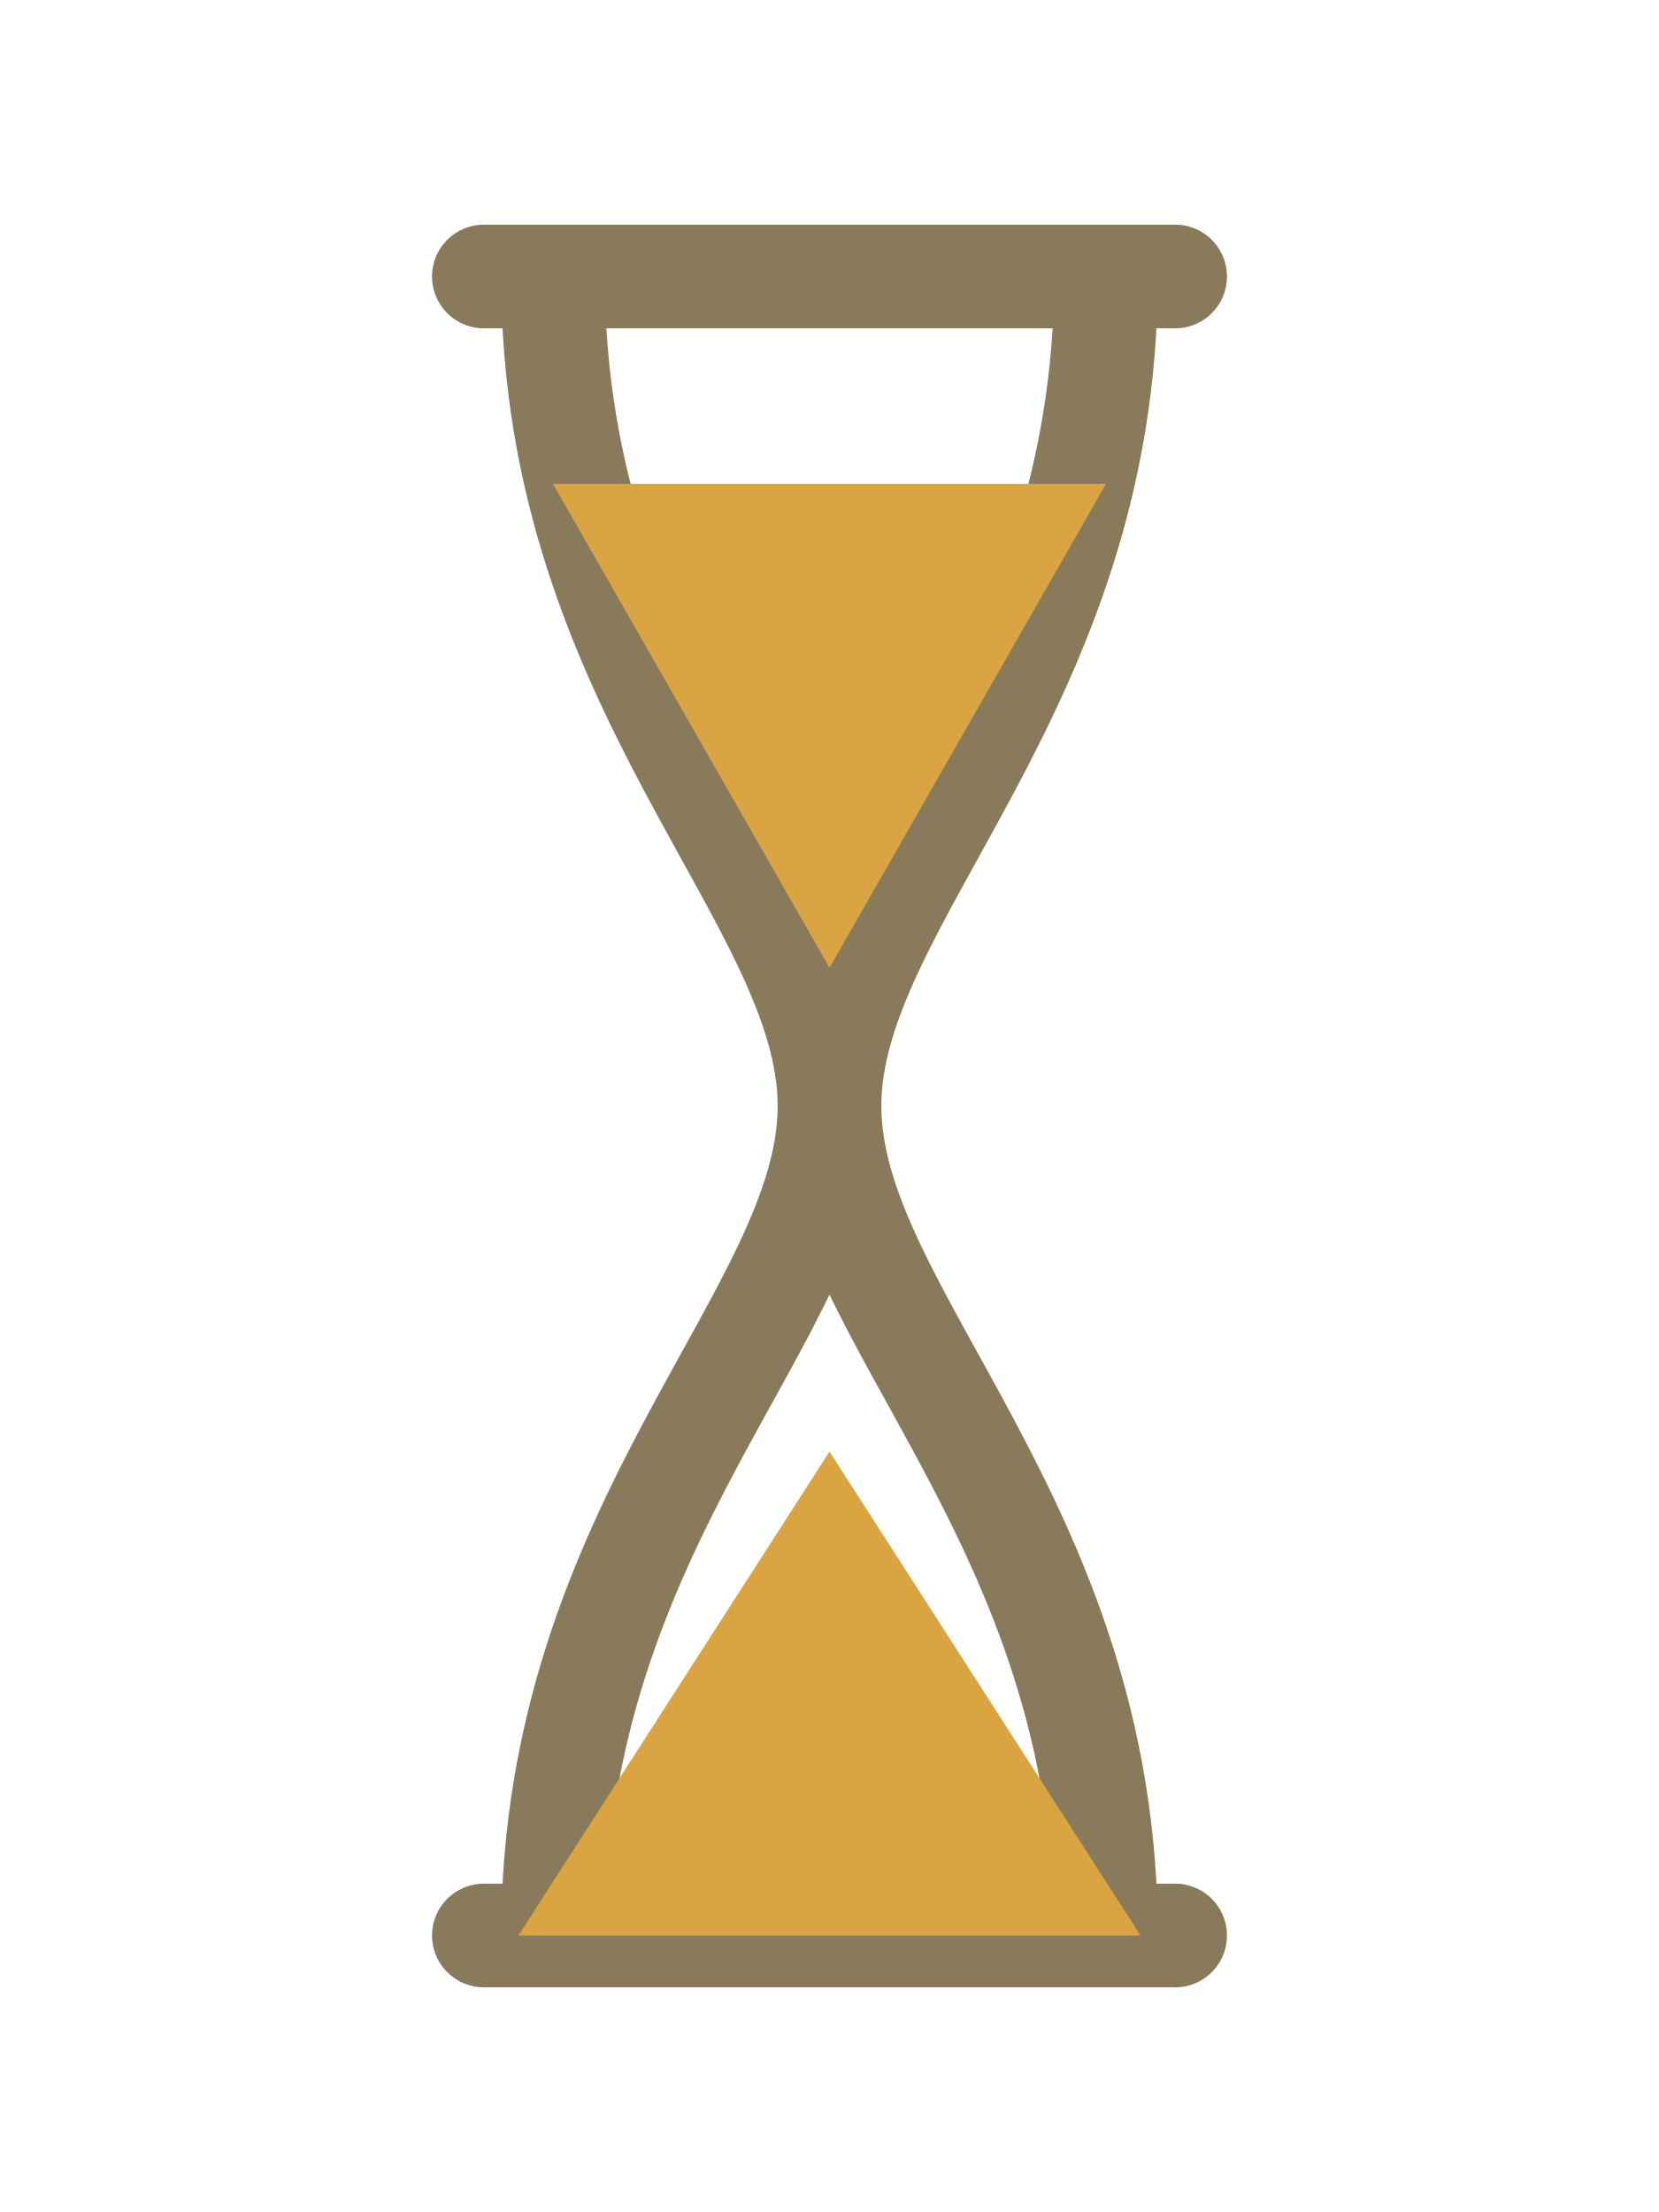
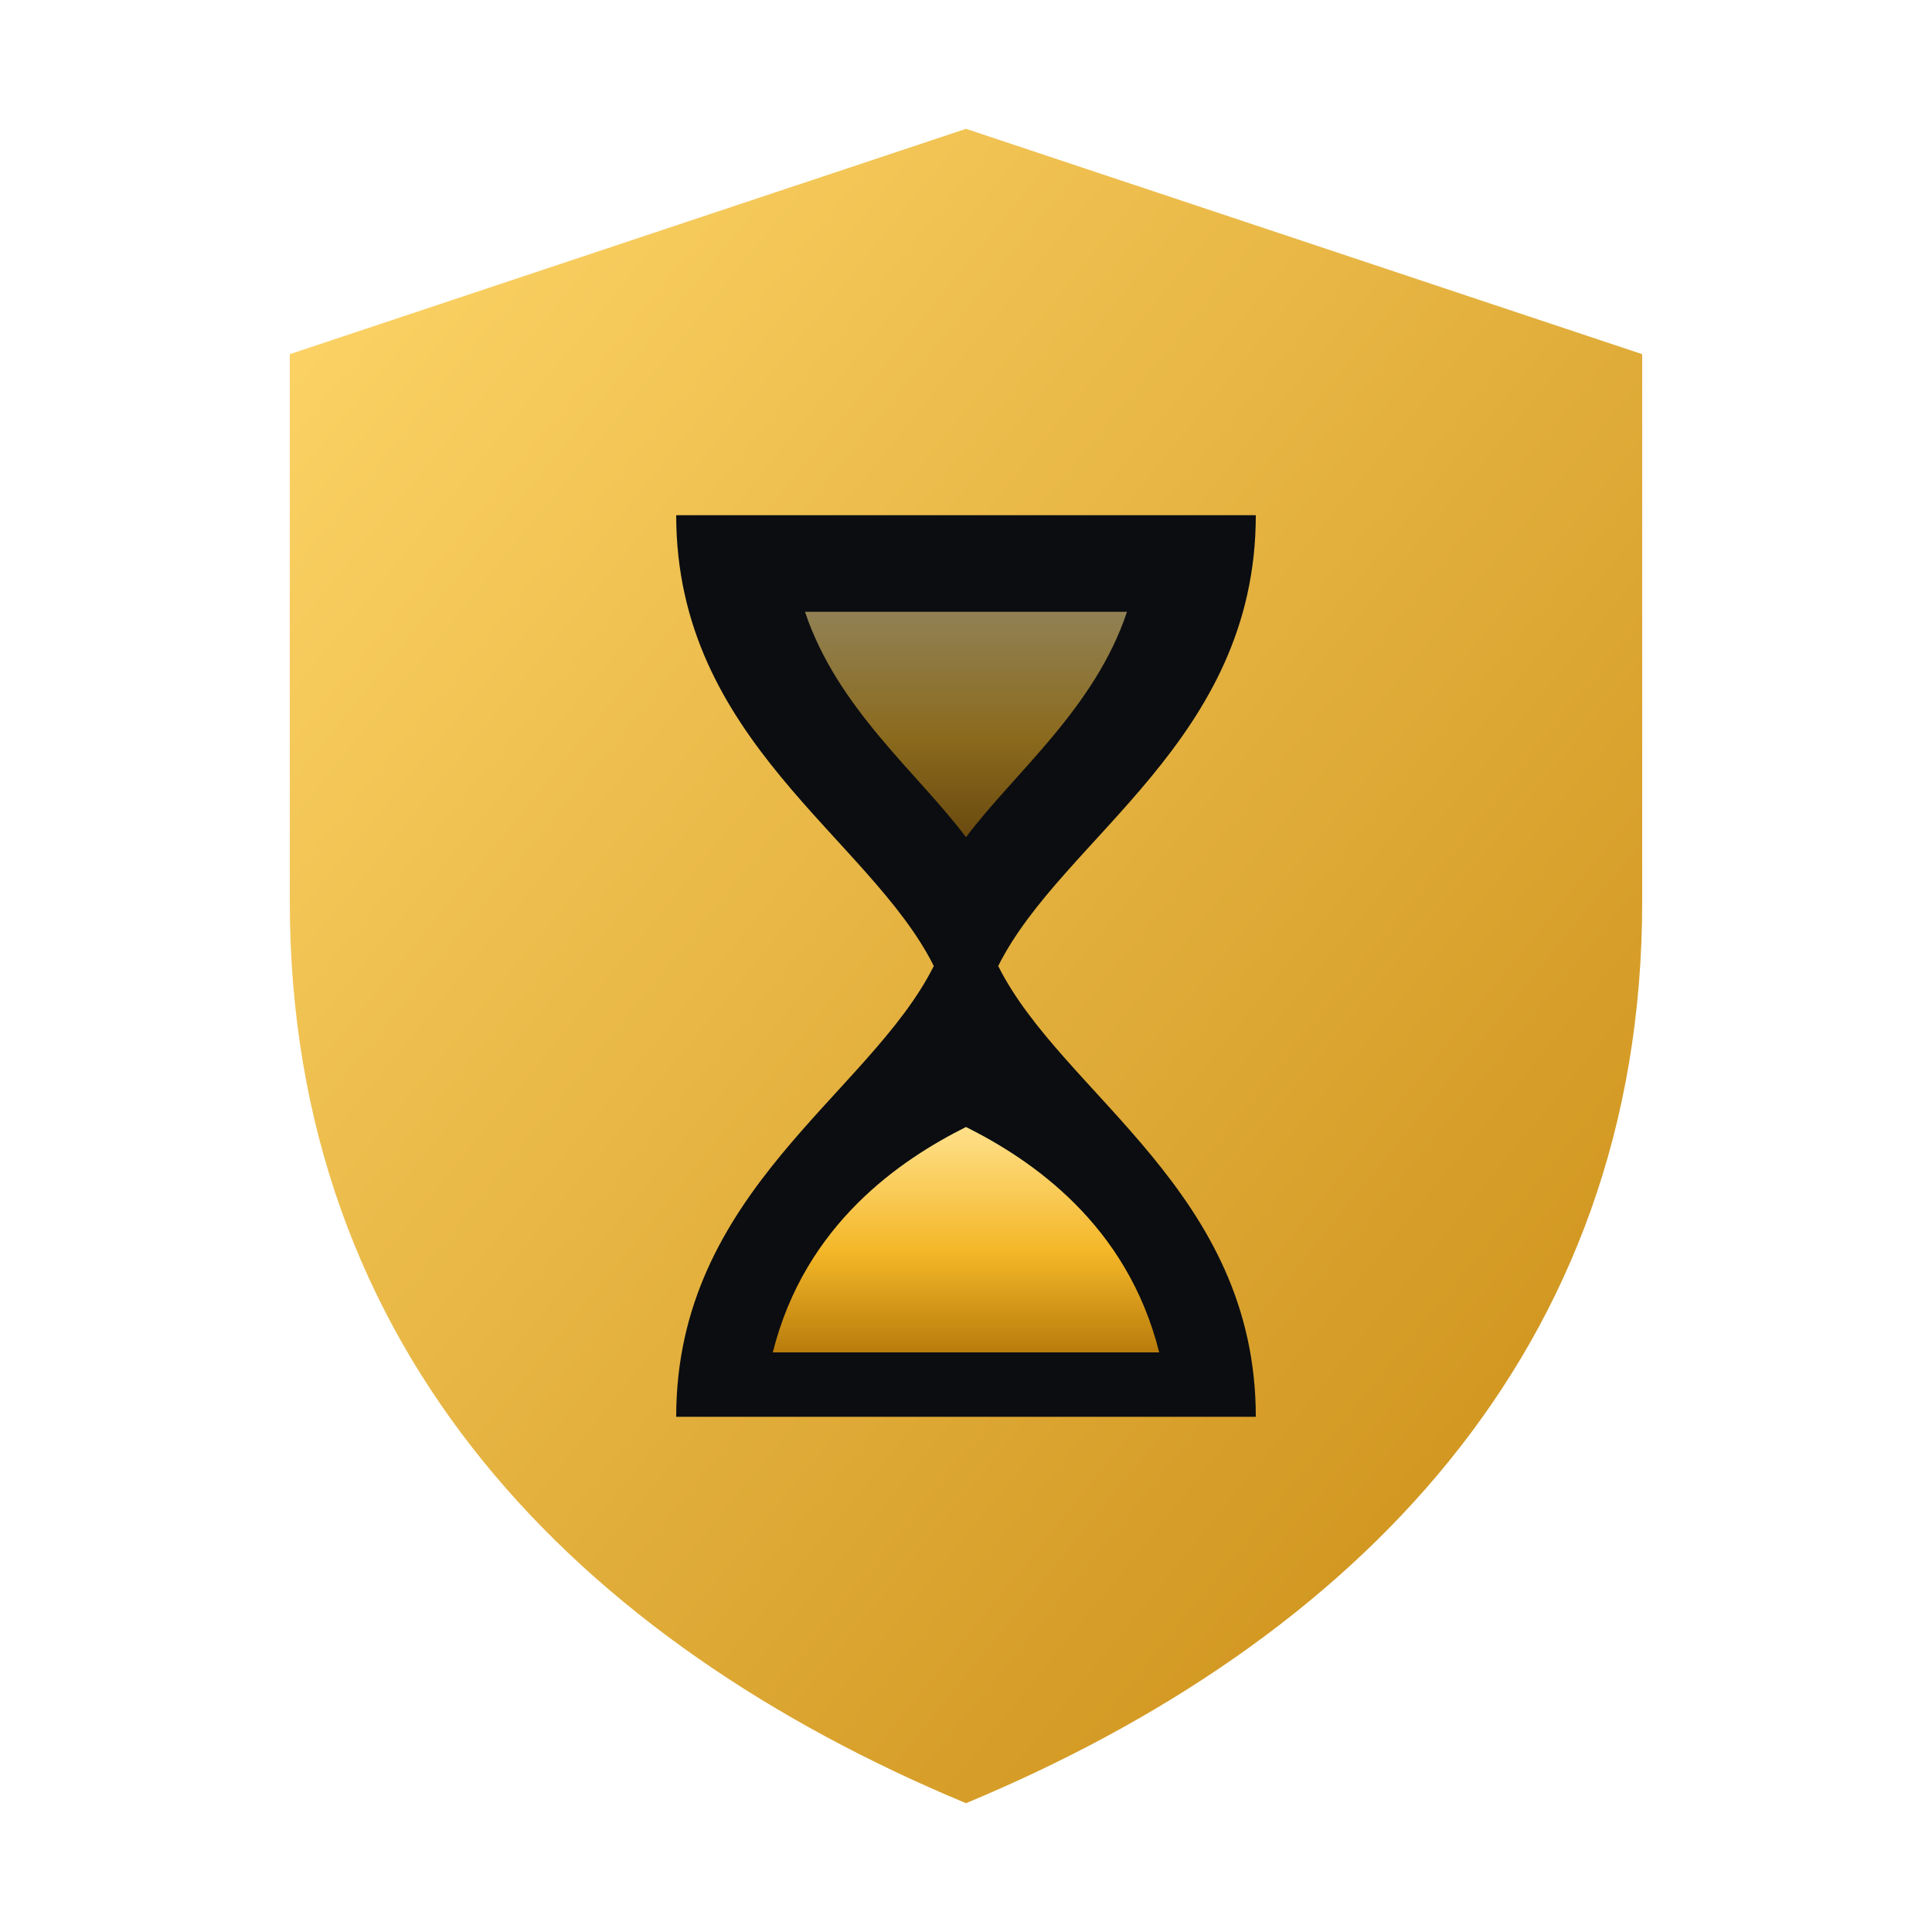
- <svg xmlns="http://www.w3.org/2000/svg" viewBox="0 0 48 64">
-   <path d="M14 8h20M14 56h20M16 8c0 12 8 18 8 24s-8 12-8 24M32 8c0 12-8 18-8 24s8 12 8 24" fill="none" stroke="#8a7a5c" stroke-width="3" stroke-linecap="round" />
-   <path d="M16 14h16L24 28zM24 42l9 14H15z" fill="#d9a441" />
+ <svg xmlns="http://www.w3.org/2000/svg" viewBox="0 0 120 120">
+   <defs>
+     <linearGradient id="s" x1="0" y1="0" x2="1" y2="1">
+       <stop offset="0" stop-color="#ffd76a" />
+       <stop offset="1" stop-color="#c88a12" />
+     </linearGradient>
+     <linearGradient id="g" x1="0" y1="0" x2="0" y2="1">
+       <stop offset="0" stop-color="#ffe08a" />
+       <stop offset=".55" stop-color="#f4b728" />
+       <stop offset="1" stop-color="#b97c0c" />
+     </linearGradient>
+   </defs>
+   <path d="M60 8 102 22v34c0 28-18 46-42 56C36 102 18 84 18 56V22z" fill="url(#s)" />
+   <path d="M42 32h36c0 14-12 20-16 28 4 8 16 14 16 28H42c0-14 12-20 16-28-4-8-16-14-16-28z" fill="#0b0d11" />
+   <path d="M50 38h20c-2 6-7 10-10 14-3-4-8-8-10-14z" fill="url(#g)" opacity=".55" />
+   <path d="M48 84c2-8 8-12 12-14 4 2 10 6 12 14z" fill="url(#g)" />
</svg>
